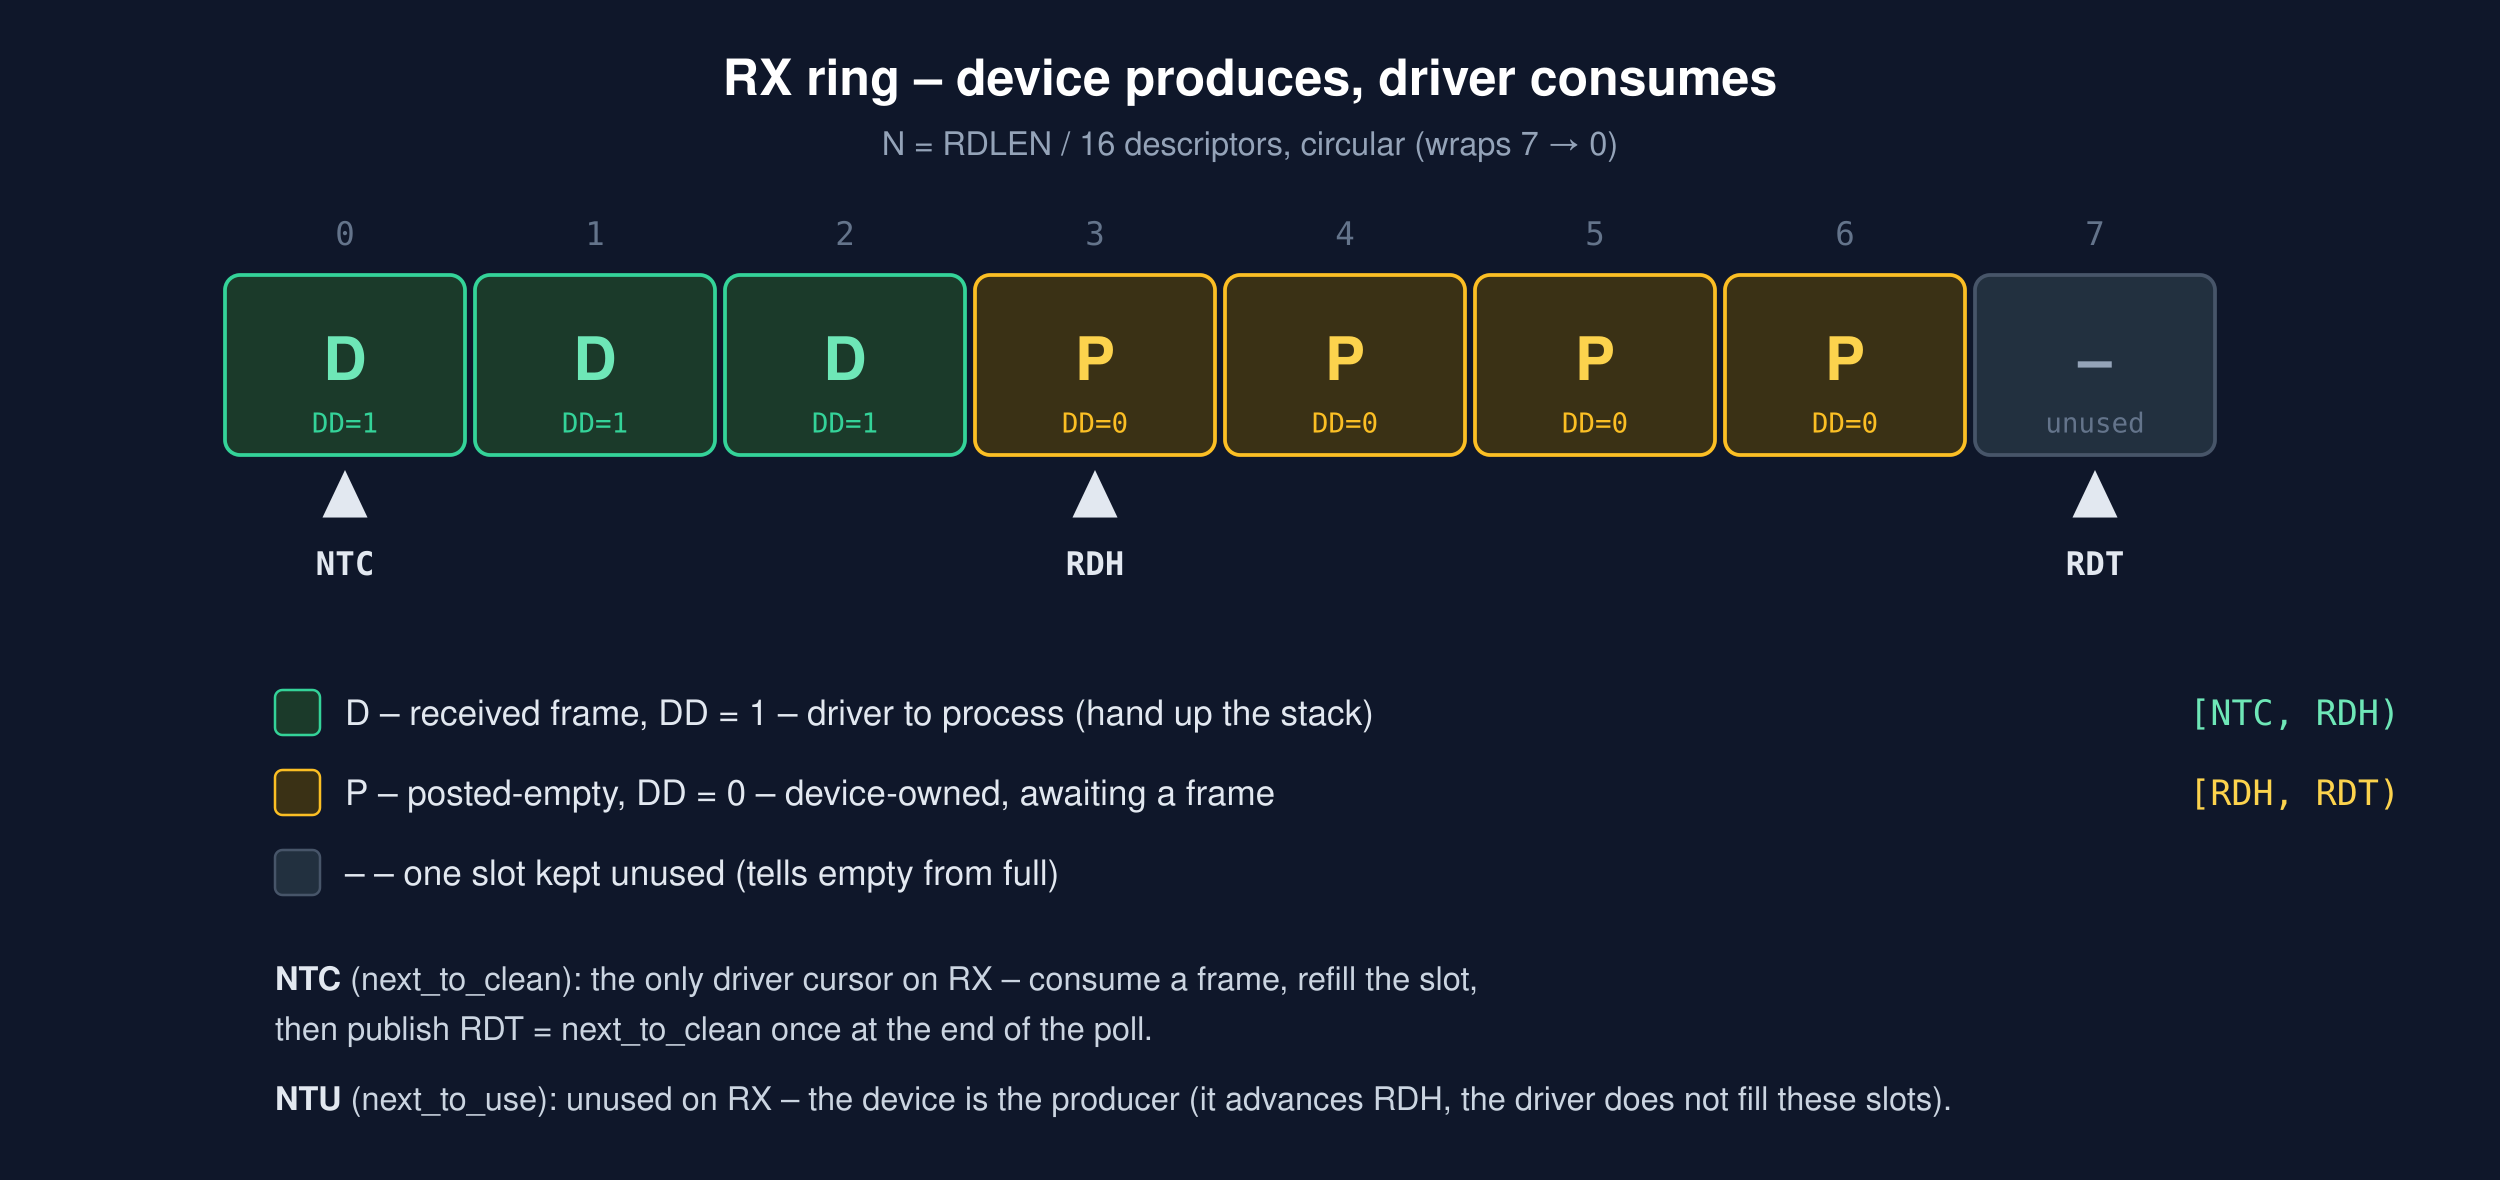
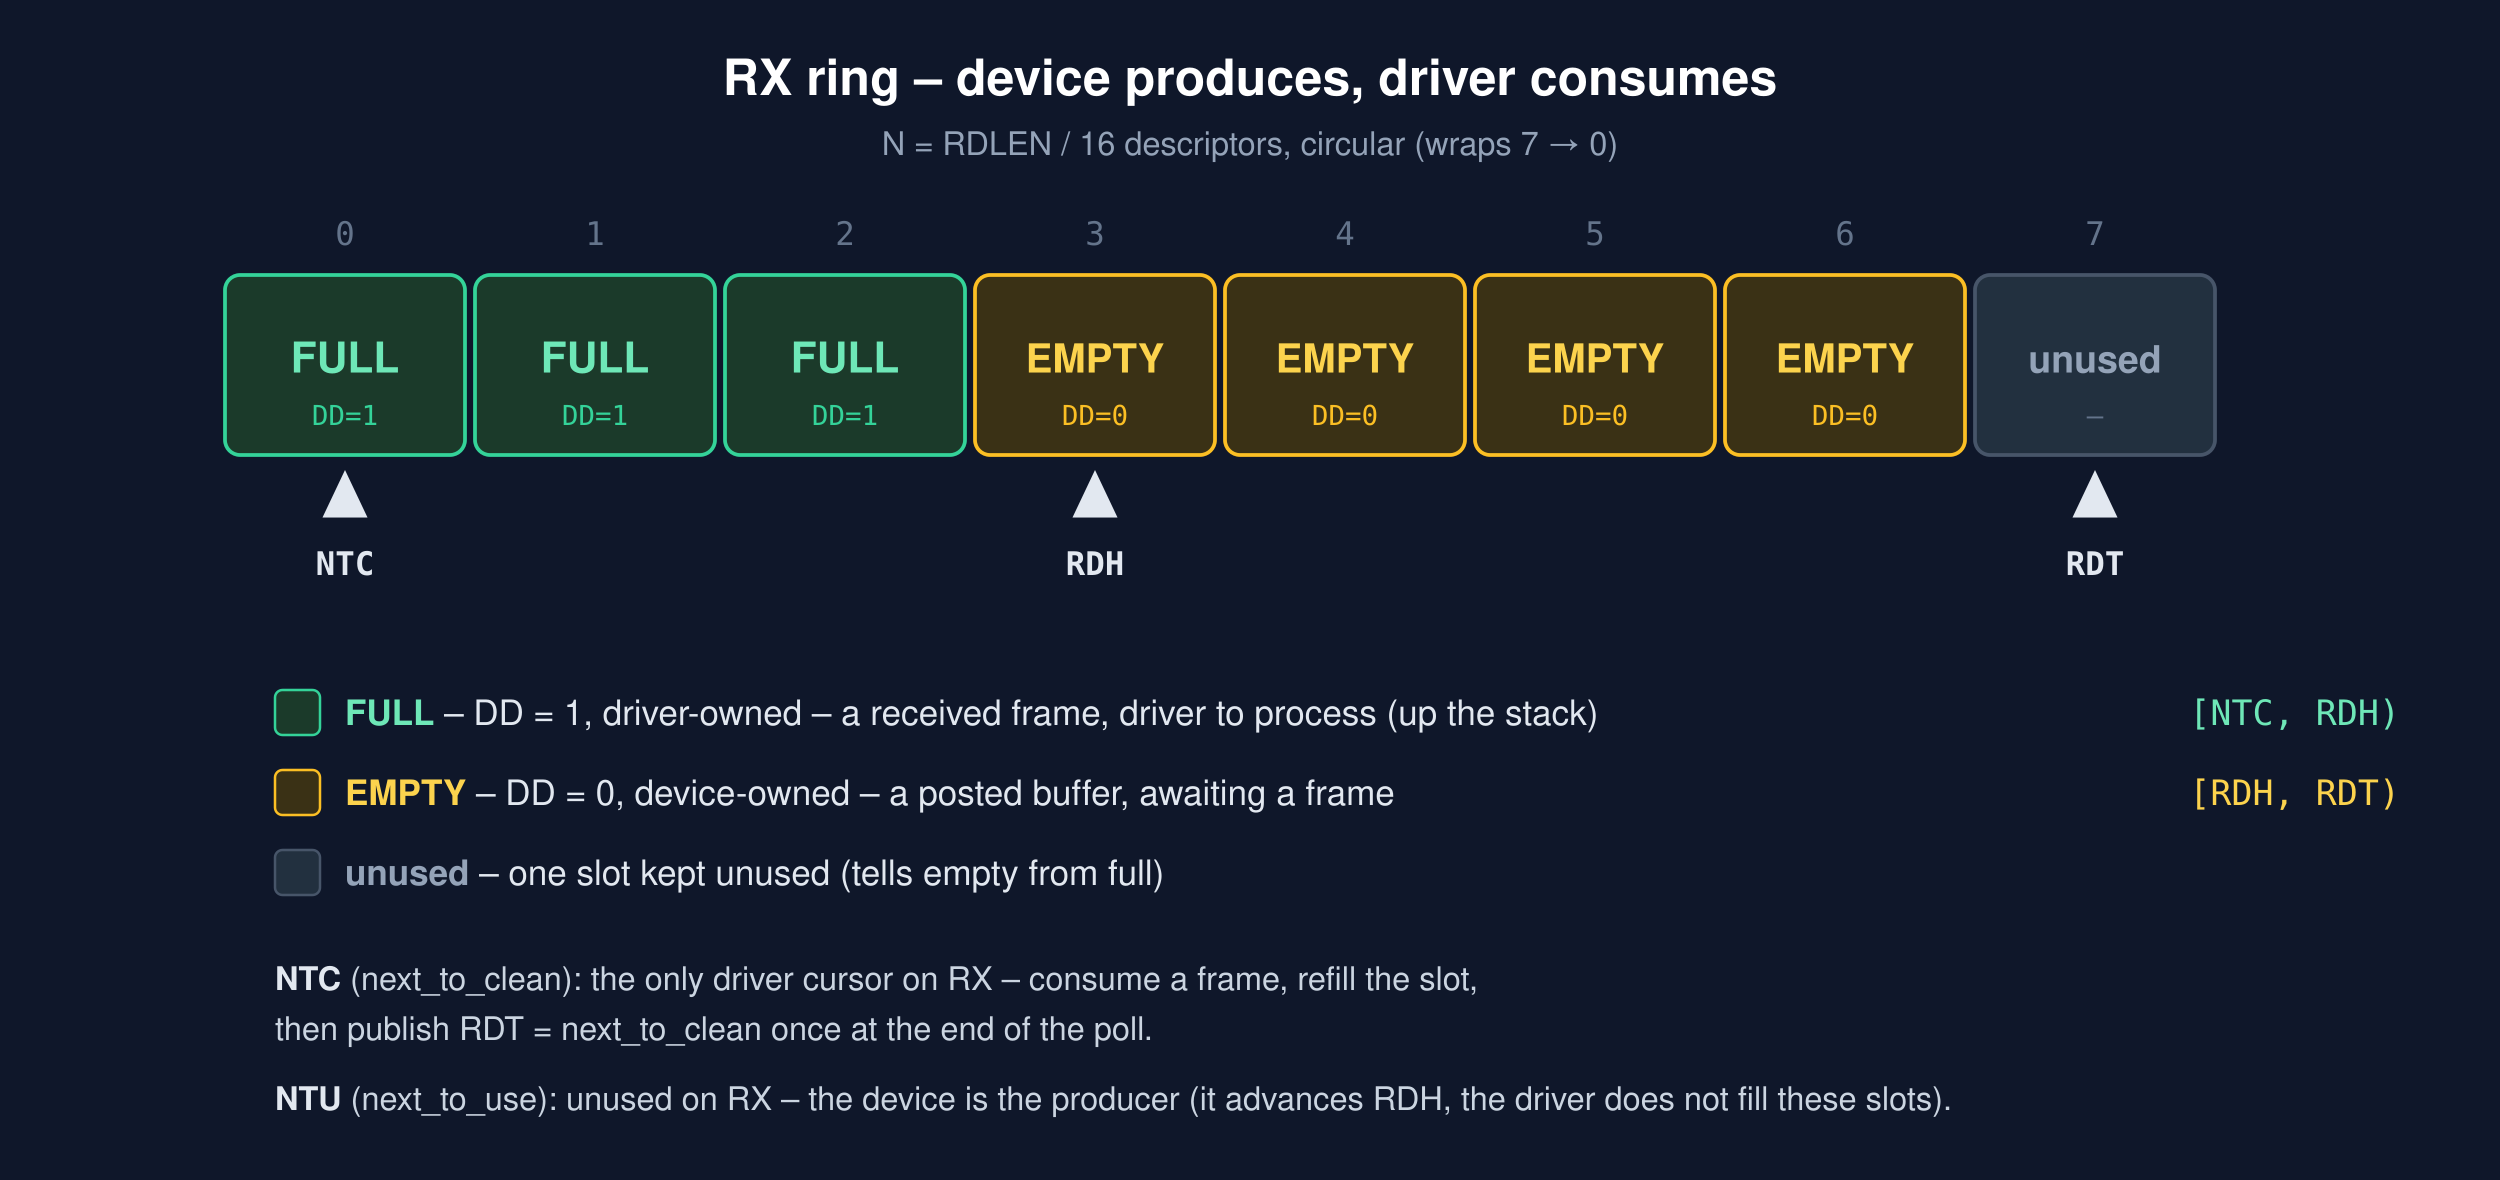
<svg xmlns="http://www.w3.org/2000/svg" viewBox="0 0 1000 472" width="1000" height="472" font-family="Segoe UI, Helvetica, Arial, sans-serif" role="img" aria-label="RX ring snapshot: the device DMA-writes received frames and the driver consumes them. Green slots hold received frames (DD=1), amber slots are posted-empty buffers owned by the device (DD=0), one gray slot is kept unused.">
  <rect x="0" y="0" width="1000" height="472" fill="#0f172a" />
  <text x="500" y="38" text-anchor="middle" fill="#fff" font-size="20" font-weight="700">RX ring – device produces, driver consumes</text>
  <text x="500" y="62" text-anchor="middle" fill="#94a3b8" font-size="13">N = RDLEN / 16 descriptors, circular (wraps 7 → 0)</text>
  <g fill="#64748b" font-size="13" text-anchor="middle" font-family="monospace">
    <text x="138" y="98">0</text>
    <text x="238" y="98">1</text>
    <text x="338" y="98">2</text>
    <text x="438" y="98">3</text>
    <text x="538" y="98">4</text>
    <text x="638" y="98">5</text>
    <text x="738" y="98">6</text>
    <text x="838" y="98">7</text>
  </g>
  <g text-anchor="middle">
    <rect x="90" y="110" width="96" height="72" rx="6" fill="#1b3a2a" stroke="#34d399" stroke-width="1.5" />
-     <text x="138" y="152" fill="#6ee7b7" font-size="24" font-weight="700">D</text>
-     <text x="138" y="173" fill="#34d399" font-size="11" font-family="monospace">DD=1</text>
+     <text x="138" y="149" fill="#6ee7b7" font-size="17" font-weight="700">FULL</text>
+     <text x="138" y="170" fill="#34d399" font-size="11" font-family="monospace">DD=1</text>
    <rect x="190" y="110" width="96" height="72" rx="6" fill="#1b3a2a" stroke="#34d399" stroke-width="1.5" />
-     <text x="238" y="152" fill="#6ee7b7" font-size="24" font-weight="700">D</text>
-     <text x="238" y="173" fill="#34d399" font-size="11" font-family="monospace">DD=1</text>
+     <text x="238" y="149" fill="#6ee7b7" font-size="17" font-weight="700">FULL</text>
+     <text x="238" y="170" fill="#34d399" font-size="11" font-family="monospace">DD=1</text>
    <rect x="290" y="110" width="96" height="72" rx="6" fill="#1b3a2a" stroke="#34d399" stroke-width="1.5" />
-     <text x="338" y="152" fill="#6ee7b7" font-size="24" font-weight="700">D</text>
-     <text x="338" y="173" fill="#34d399" font-size="11" font-family="monospace">DD=1</text>
+     <text x="338" y="149" fill="#6ee7b7" font-size="17" font-weight="700">FULL</text>
+     <text x="338" y="170" fill="#34d399" font-size="11" font-family="monospace">DD=1</text>
    <rect x="390" y="110" width="96" height="72" rx="6" fill="#3a3115" stroke="#fbbf24" stroke-width="1.5" />
-     <text x="438" y="152" fill="#fcd34d" font-size="24" font-weight="700">P</text>
-     <text x="438" y="173" fill="#fbbf24" font-size="11" font-family="monospace">DD=0</text>
+     <text x="438" y="149" fill="#fcd34d" font-size="16" font-weight="700">EMPTY</text>
+     <text x="438" y="170" fill="#fbbf24" font-size="11" font-family="monospace">DD=0</text>
    <rect x="490" y="110" width="96" height="72" rx="6" fill="#3a3115" stroke="#fbbf24" stroke-width="1.5" />
-     <text x="538" y="152" fill="#fcd34d" font-size="24" font-weight="700">P</text>
-     <text x="538" y="173" fill="#fbbf24" font-size="11" font-family="monospace">DD=0</text>
+     <text x="538" y="149" fill="#fcd34d" font-size="16" font-weight="700">EMPTY</text>
+     <text x="538" y="170" fill="#fbbf24" font-size="11" font-family="monospace">DD=0</text>
    <rect x="590" y="110" width="96" height="72" rx="6" fill="#3a3115" stroke="#fbbf24" stroke-width="1.5" />
-     <text x="638" y="152" fill="#fcd34d" font-size="24" font-weight="700">P</text>
-     <text x="638" y="173" fill="#fbbf24" font-size="11" font-family="monospace">DD=0</text>
+     <text x="638" y="149" fill="#fcd34d" font-size="16" font-weight="700">EMPTY</text>
+     <text x="638" y="170" fill="#fbbf24" font-size="11" font-family="monospace">DD=0</text>
    <rect x="690" y="110" width="96" height="72" rx="6" fill="#3a3115" stroke="#fbbf24" stroke-width="1.5" />
-     <text x="738" y="152" fill="#fcd34d" font-size="24" font-weight="700">P</text>
-     <text x="738" y="173" fill="#fbbf24" font-size="11" font-family="monospace">DD=0</text>
+     <text x="738" y="149" fill="#fcd34d" font-size="16" font-weight="700">EMPTY</text>
+     <text x="738" y="170" fill="#fbbf24" font-size="11" font-family="monospace">DD=0</text>
    <rect x="790" y="110" width="96" height="72" rx="6" fill="#22303f" stroke="#475569" stroke-width="1.5" />
-     <text x="838" y="152" fill="#94a3b8" font-size="24" font-weight="700">–</text>
-     <text x="838" y="173" fill="#64748b" font-size="11" font-family="monospace">unused</text>
+     <text x="838" y="149" fill="#94a3b8" font-size="15" font-weight="700">unused</text>
+     <text x="838" y="170" fill="#64748b" font-size="11" font-family="monospace">–</text>
  </g>
  <g text-anchor="middle">
    <polygon points="138,188 129,207 147,207" fill="#e2e8f0" />
    <text x="138" y="230" fill="#e2e8f0" font-size="13" font-weight="700" font-family="monospace">NTC</text>
    <polygon points="438,188 429,207 447,207" fill="#e2e8f0" />
    <text x="438" y="230" fill="#e2e8f0" font-size="13" font-weight="700" font-family="monospace">RDH</text>
    <polygon points="838,188 829,207 847,207" fill="#e2e8f0" />
    <text x="838" y="230" fill="#e2e8f0" font-size="13" font-weight="700" font-family="monospace">RDT</text>
  </g>
  <g font-size="14">
    <rect x="110" y="276" width="18" height="18" rx="3" fill="#1b3a2a" stroke="#34d399" />
-     <text x="138" y="290" fill="#e2e8f0">D – received frame, DD = 1 – driver to process (hand up the stack)</text>
+     <text x="138" y="290" fill="#e2e8f0">
+       <tspan fill="#6ee7b7" font-weight="700">FULL</tspan> – DD = 1, driver-owned – a received frame, driver to process (up the stack)</text>
    <text x="960" y="290" text-anchor="end" fill="#6ee7b7" font-family="monospace">[NTC, RDH)</text>
    <rect x="110" y="308" width="18" height="18" rx="3" fill="#3a3115" stroke="#fbbf24" />
-     <text x="138" y="322" fill="#e2e8f0">P – posted-empty, DD = 0 – device-owned, awaiting a frame</text>
+     <text x="138" y="322" fill="#e2e8f0">
+       <tspan fill="#fcd34d" font-weight="700">EMPTY</tspan> – DD = 0, device-owned – a posted buffer, awaiting a frame</text>
    <text x="960" y="322" text-anchor="end" fill="#fcd34d" font-family="monospace">[RDH, RDT)</text>
    <rect x="110" y="340" width="18" height="18" rx="3" fill="#22303f" stroke="#475569" />
-     <text x="138" y="354" fill="#e2e8f0">– – one slot kept unused (tells empty from full)</text>
+     <text x="138" y="354" fill="#e2e8f0">
+       <tspan fill="#94a3b8" font-weight="700">unused</tspan> – one slot kept unused (tells empty from full)</text>
  </g>
  <g font-size="13" fill="#cbd5e1">
    <text x="110" y="396">
      <tspan fill="#e2e8f0" font-weight="700">NTC</tspan> (next_to_clean): the only driver cursor on RX – consume a frame, refill the slot,</text>
    <text x="110" y="416">then publish RDT = next_to_clean once at the end of the poll.</text>
    <text x="110" y="444">
      <tspan fill="#e2e8f0" font-weight="700">NTU</tspan> (next_to_use): unused on RX – the device is the producer (it advances RDH, the driver does not fill these slots).</text>
  </g>
</svg>
